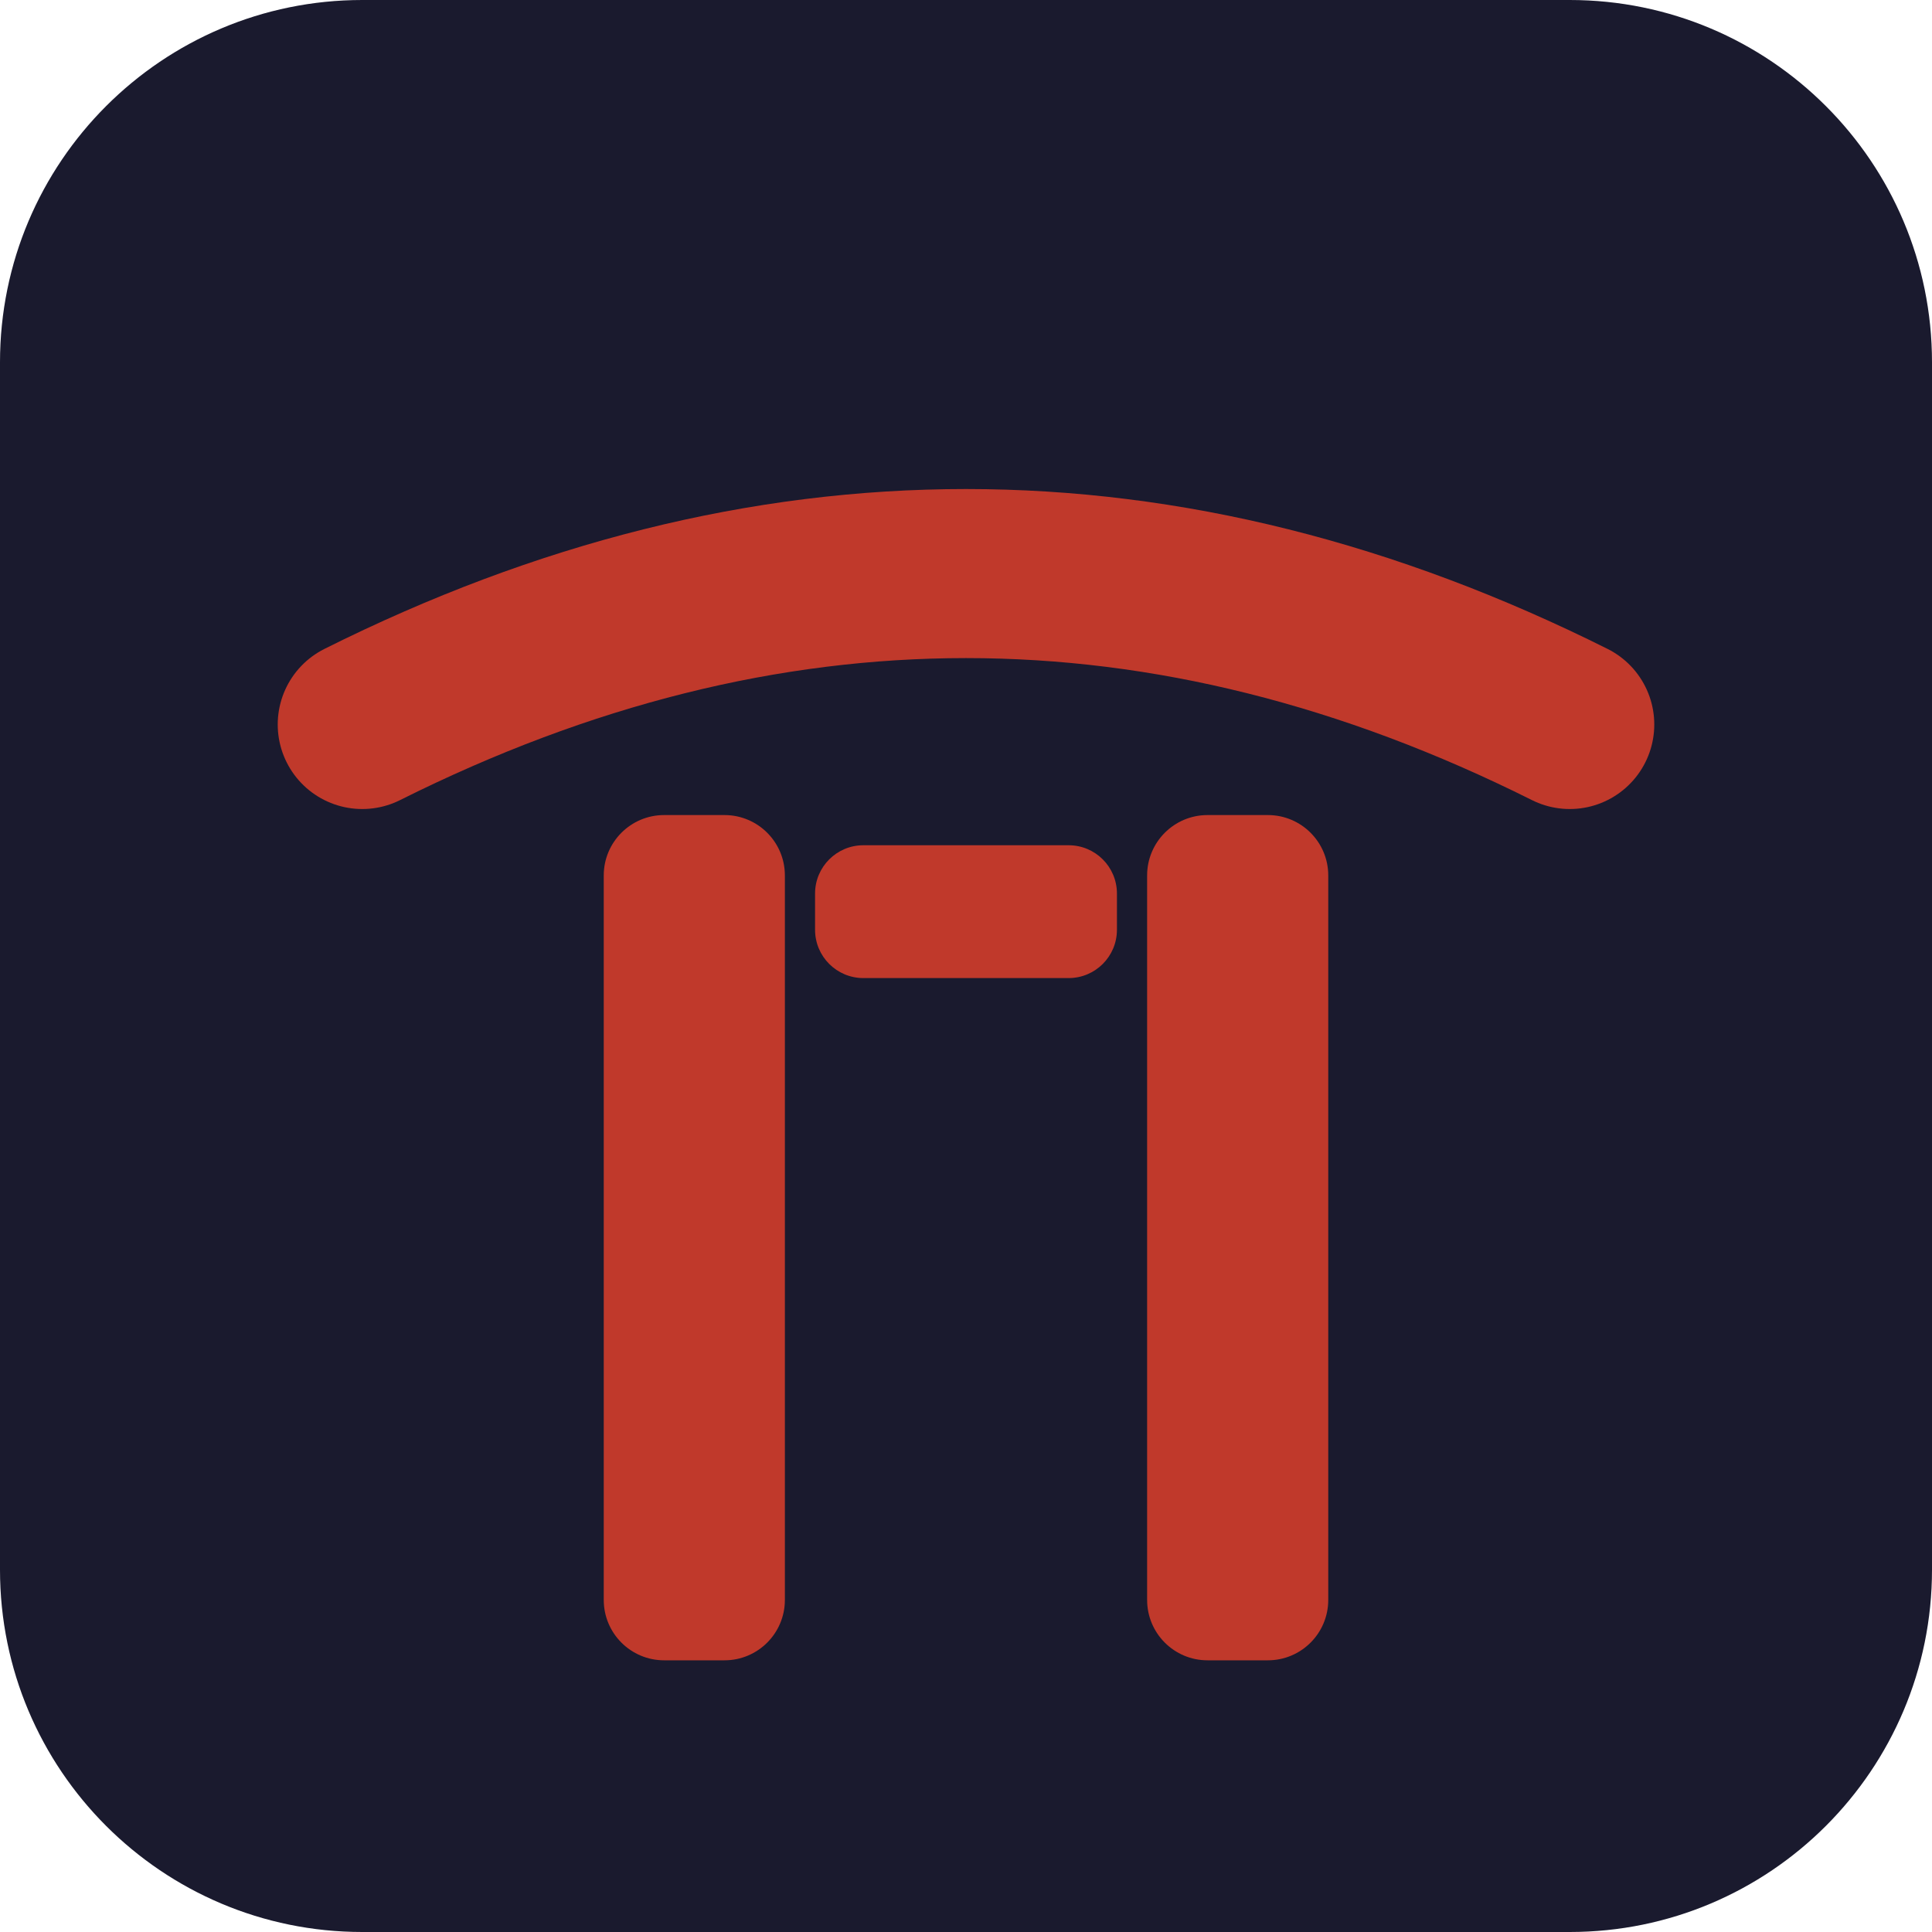
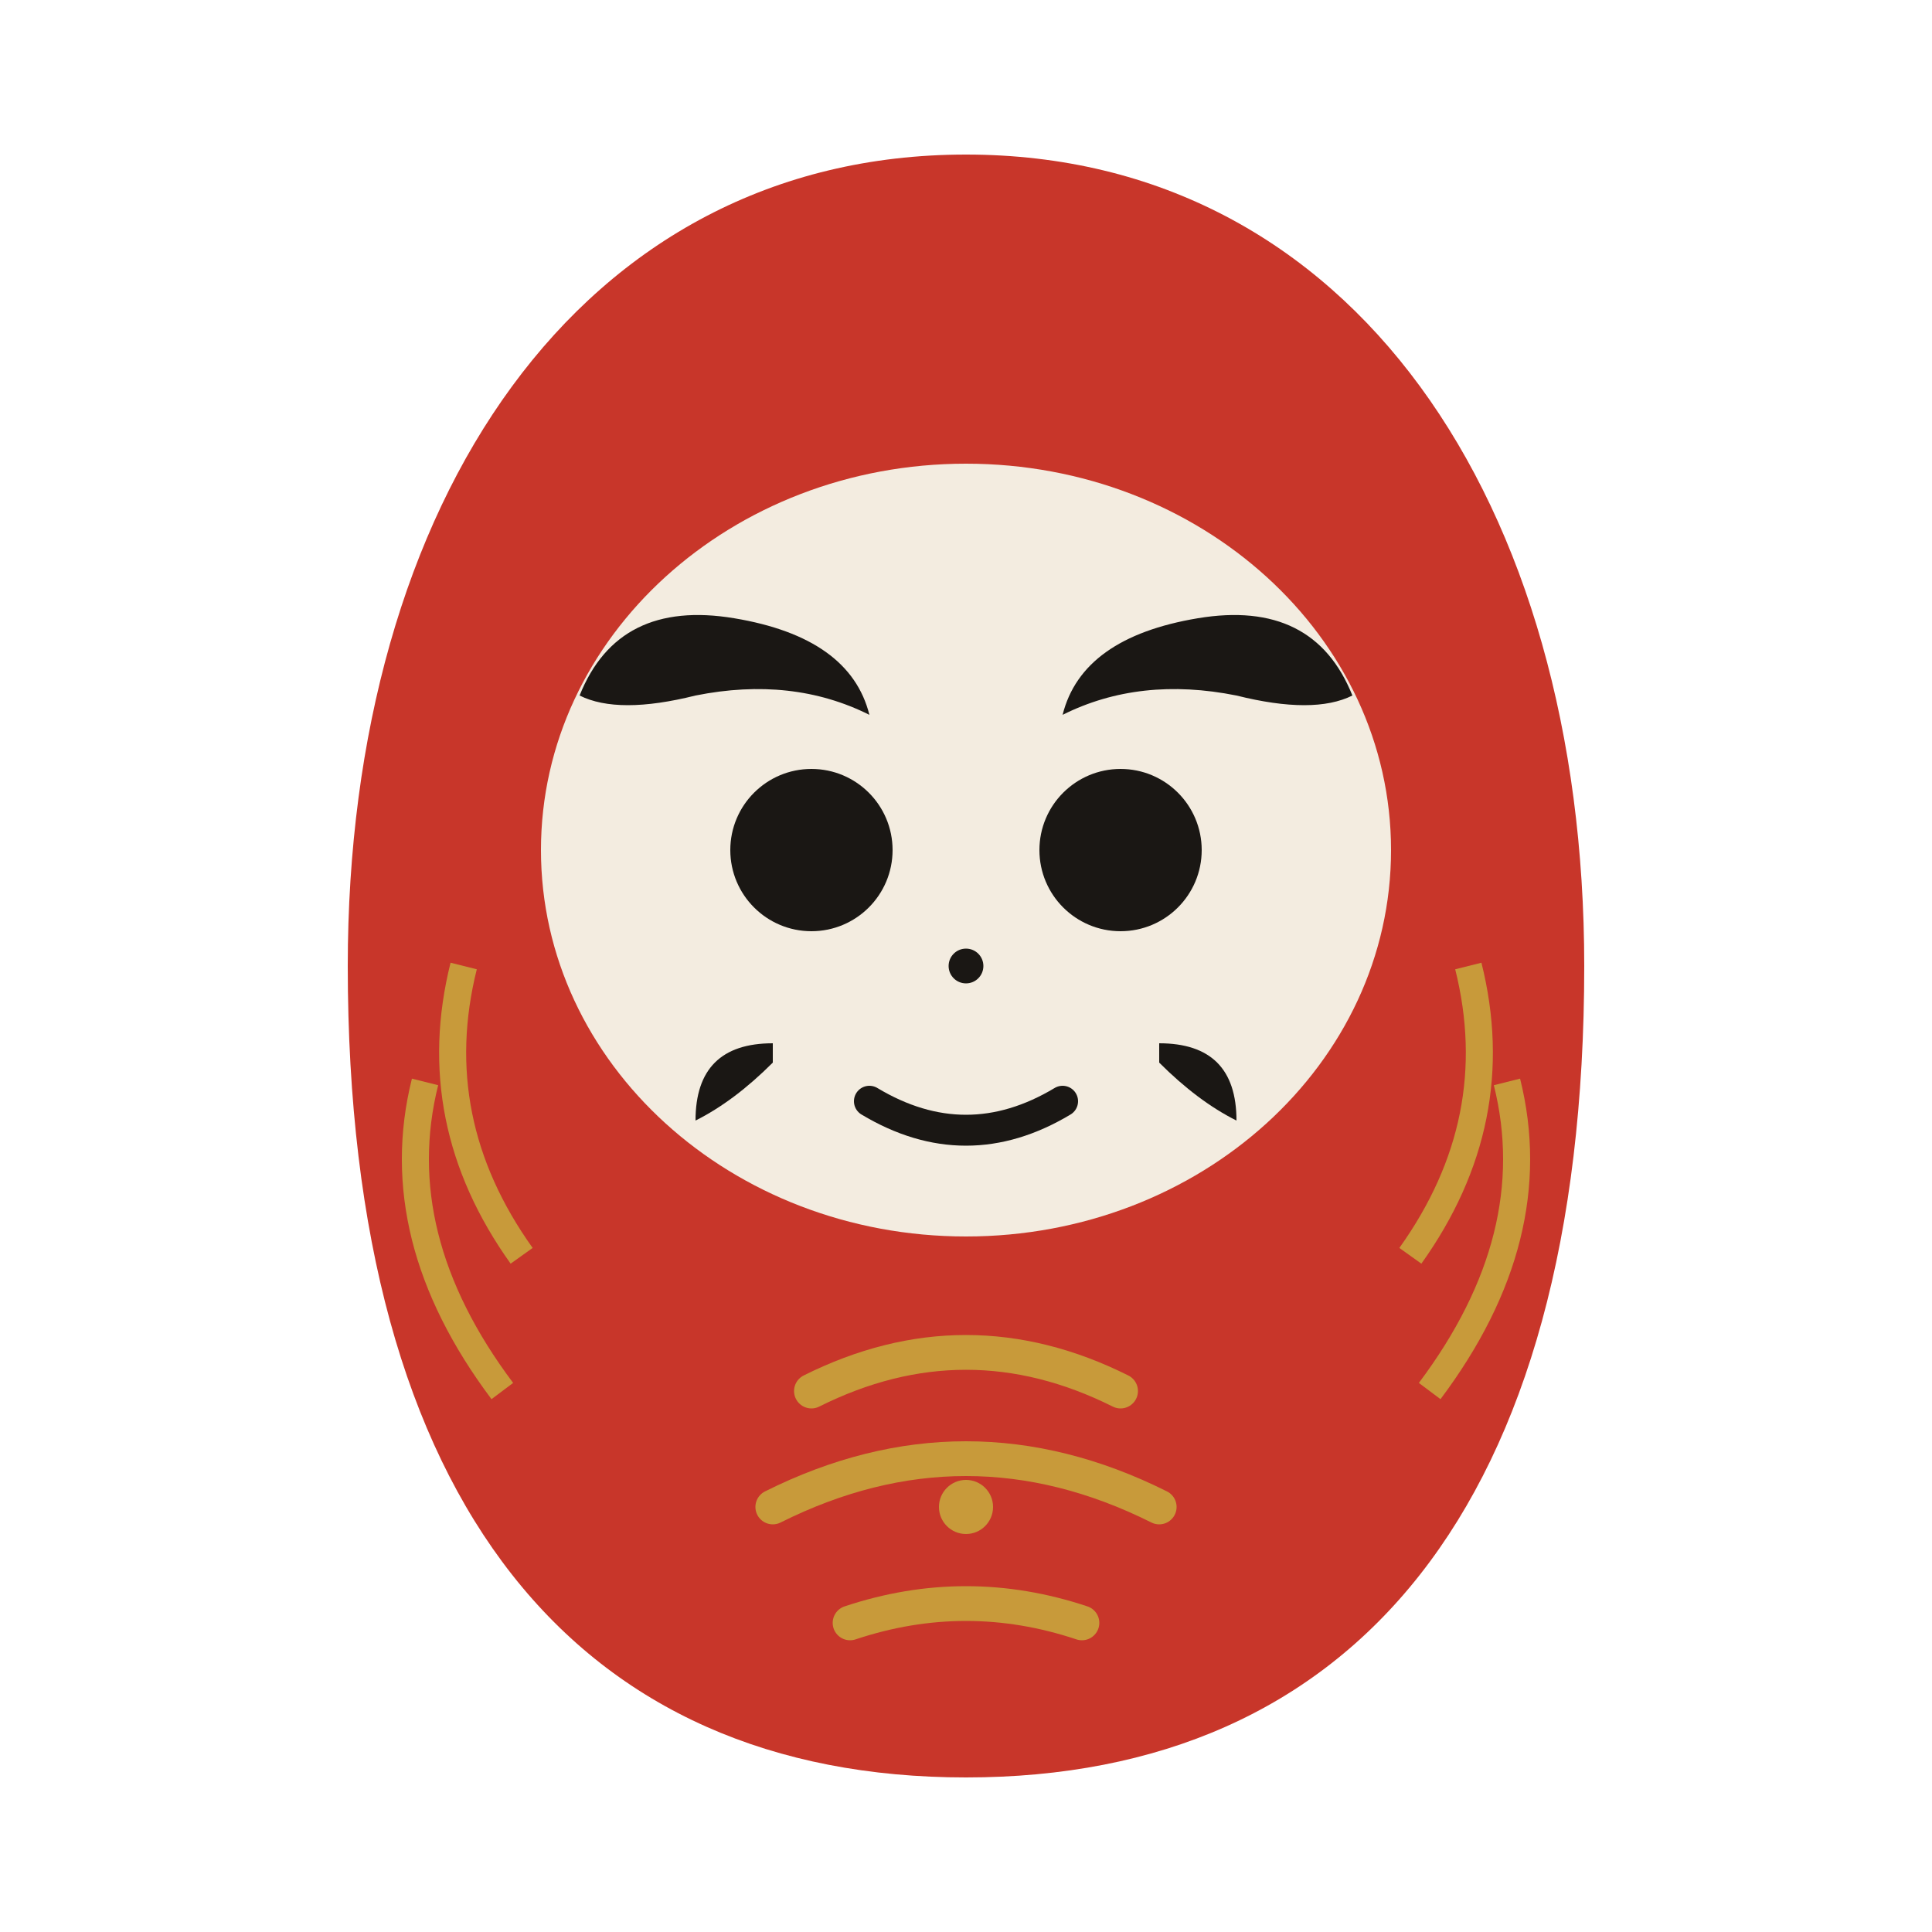
- <svg xmlns="http://www.w3.org/2000/svg" viewBox="0 0 32 32">
-   <rect width="32" height="32" rx="6" fill="#1A1A2E" />
-   <path d="M6,12 Q16,7 26,12" stroke="#C0392B" stroke-width="2.8" fill="none" stroke-linecap="round" />
-   <rect x="13.5" y="14" width="5" height="2.2" rx="0.8" fill="#C0392B" />
-   <rect x="10" y="13.5" width="3" height="14" rx="1" fill="#C0392B" />
-   <rect x="19" y="13.5" width="3" height="14" rx="1" fill="#C0392B" />
+ <svg xmlns="http://www.w3.org/2000/svg" viewBox="0 0 100 100">
+   <path d="M50 8 C 30 8, 18 26, 18 50 C 18 78, 30 92, 50 92 C 70 92, 82 78, 82 50 C 82 26, 70 8, 50 8 Z" fill="#c8362a" />
+   <path d="M22 56 Q 20 64, 26 72" fill="none" stroke="#c89a3a" stroke-width="1.4" />
+   <path d="M78 56 Q 80 64, 74 72" fill="none" stroke="#c89a3a" stroke-width="1.4" />
+   <path d="M24 50 Q 22 58, 27 65" fill="none" stroke="#c89a3a" stroke-width="1.4" />
+   <path d="M76 50 Q 78 58, 73 65" fill="none" stroke="#c89a3a" stroke-width="1.4" />
+   <ellipse cx="50" cy="44" rx="22" ry="20" fill="#f3ece0" />
+   <path d="M30 36 Q 32 31, 38 32 Q 44 33, 45 37 Q 41 35, 36 36 Q 32 37, 30 36 Z" fill="#1a1714" />
+   <path d="M70 36 Q 68 31, 62 32 Q 56 33, 55 37 Q 59 35, 64 36 Q 68 37, 70 36 Z" fill="#1a1714" />
+   <circle cx="42" cy="44" r="3.4" fill="none" stroke="#1a1714" stroke-width="1.6" />
+   <circle cx="42" cy="44" r="2.8" fill="#1a1714" />
+   <circle cx="58" cy="44" r="3.4" fill="none" stroke="#1a1714" stroke-width="1.6" />
+   <circle cx="58" cy="44" r="2.8" fill="#1a1714" />
+   <circle cx="50" cy="50" r="0.9" fill="#1a1714" />
+   <path d="M40 54 Q 36 54, 36 58 Q 38 57, 40 55 Z" fill="#1a1714" />
+   <path d="M60 54 Q 64 54, 64 58 Q 62 57, 60 55 Z" fill="#1a1714" />
+   <path d="M45 57 Q 50 60, 55 57" fill="none" stroke="#1a1714" stroke-width="1.6" stroke-linecap="round" />
+   <path d="M42 72 Q 50 68, 58 72" fill="none" stroke="#c89a3a" stroke-width="1.8" stroke-linecap="round" />
+   <path d="M40 78 Q 50 73, 60 78" fill="none" stroke="#c89a3a" stroke-width="1.8" stroke-linecap="round" />
+   <path d="M44 84 Q 50 82, 56 84" fill="none" stroke="#c89a3a" stroke-width="1.8" stroke-linecap="round" />
+   <circle cx="50" cy="78" r="1.4" fill="#c89a3a" />
</svg>
